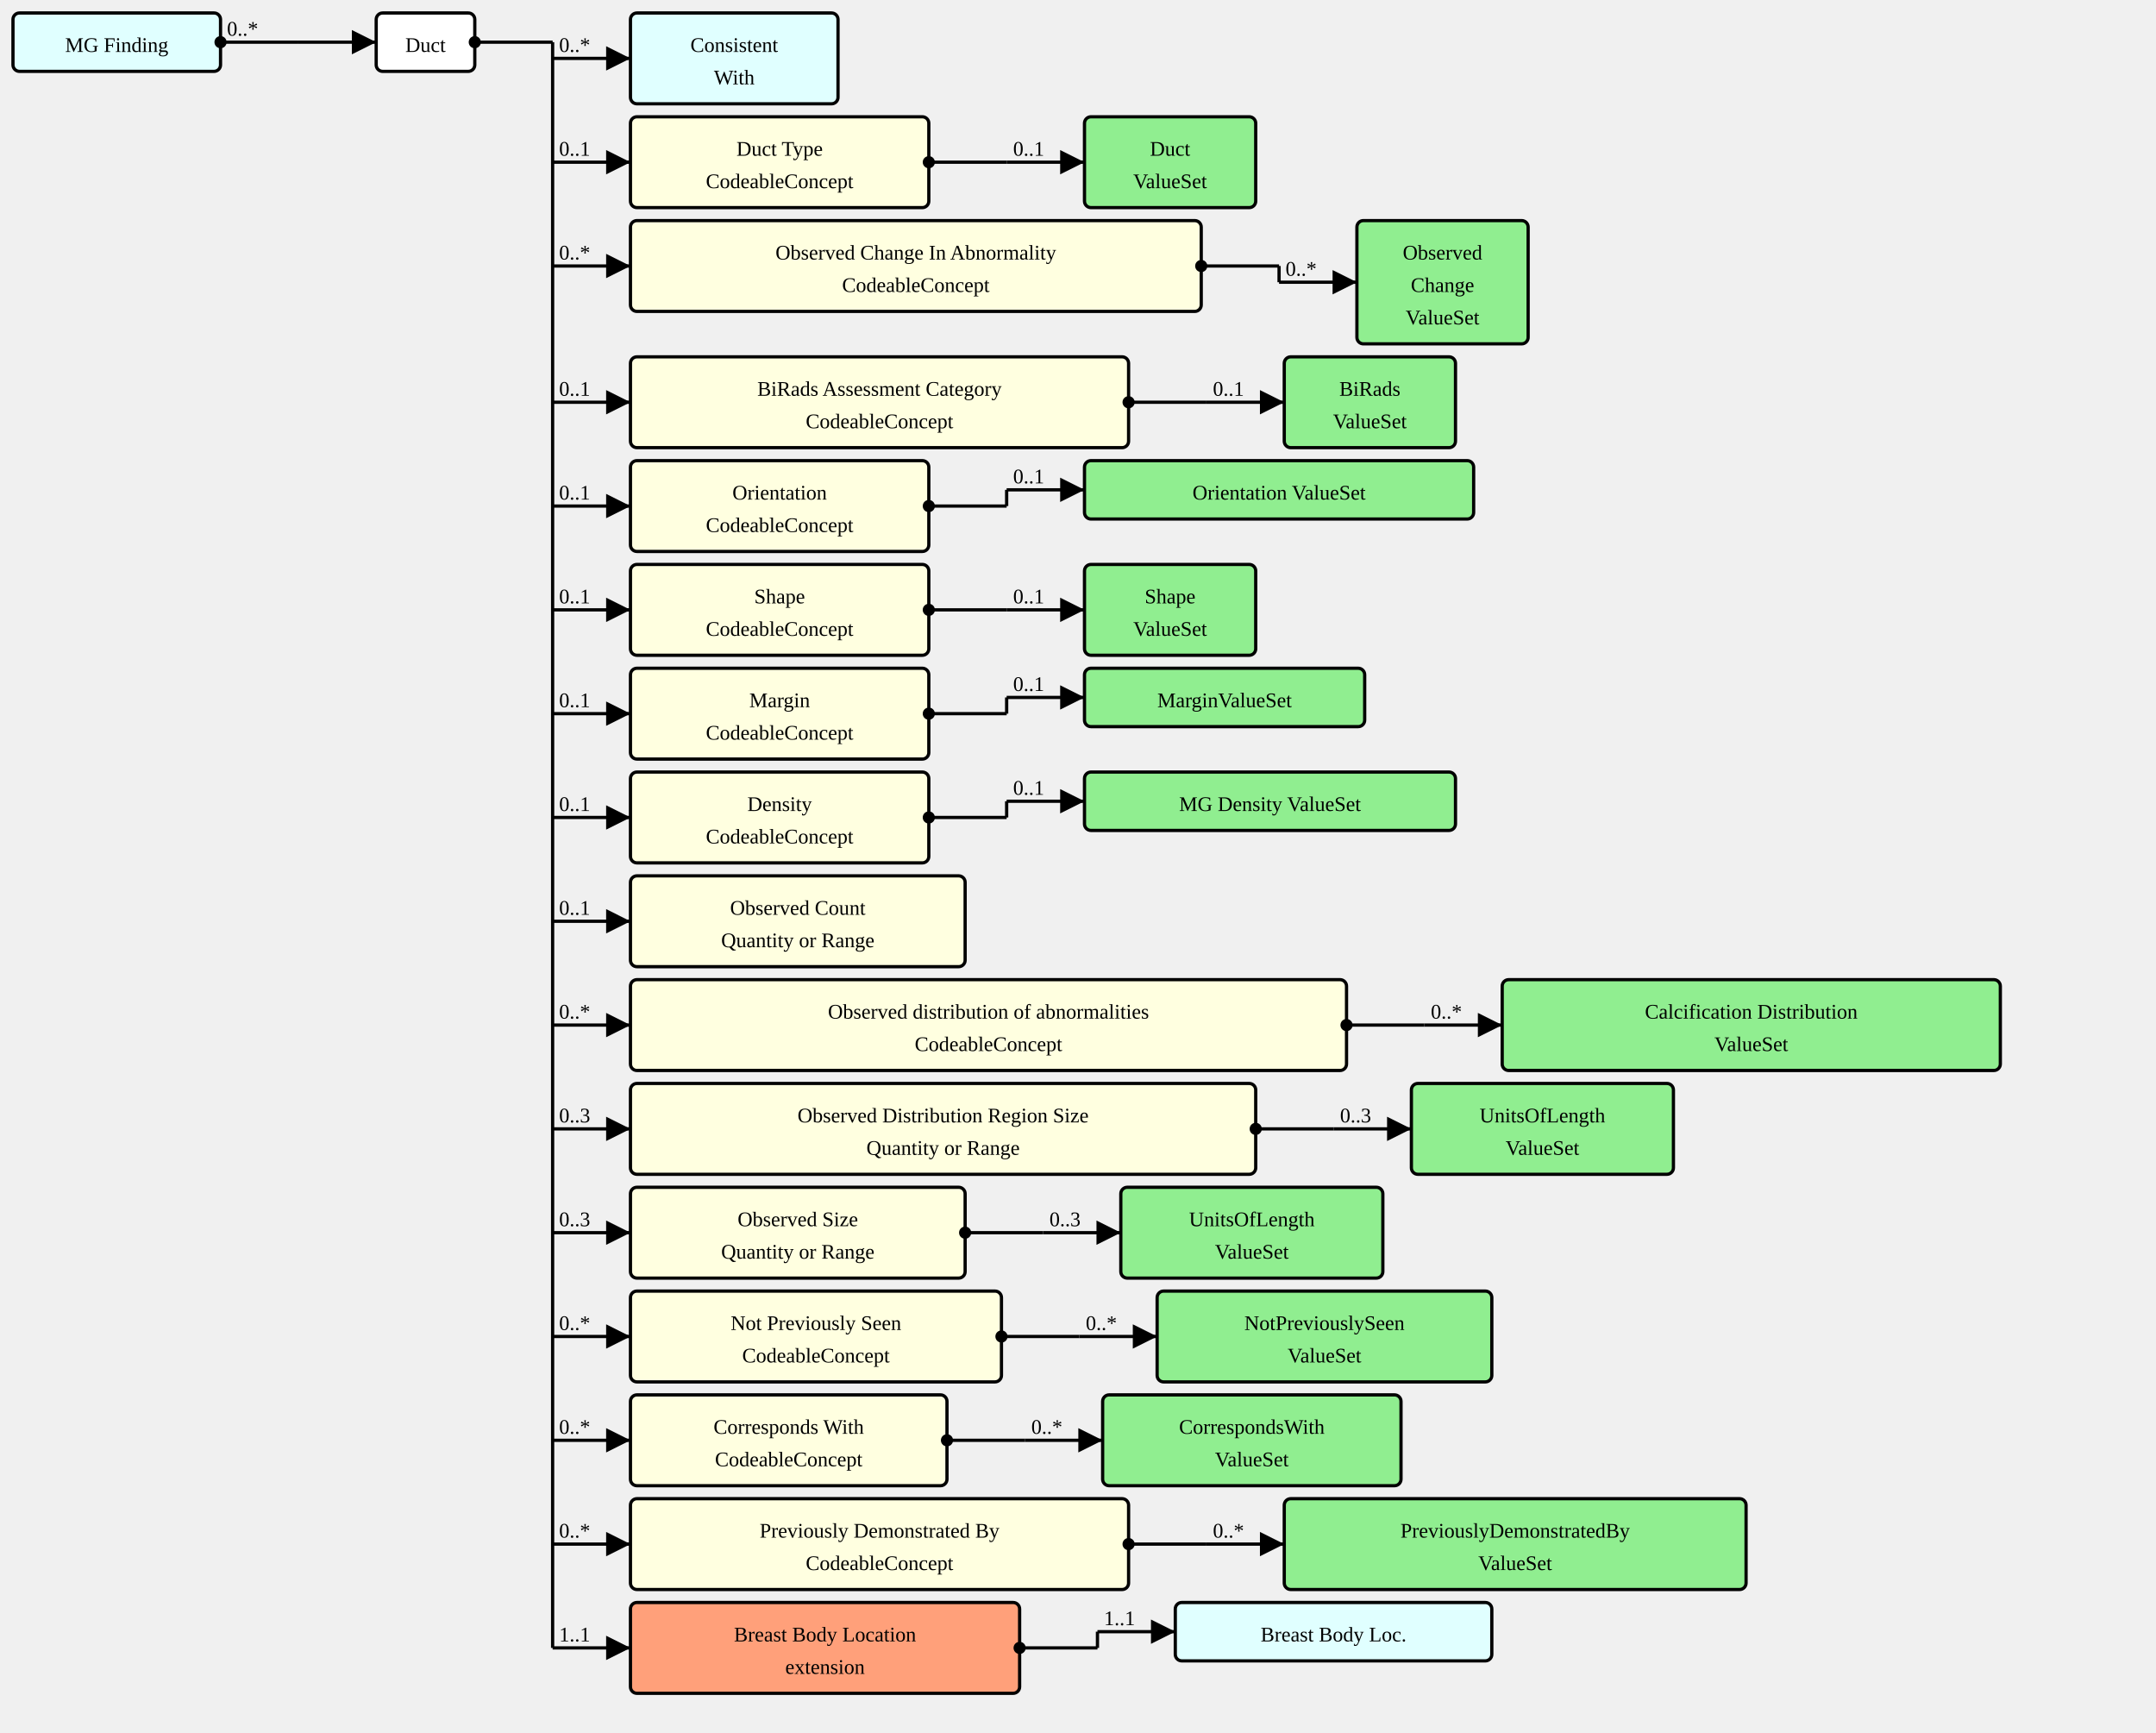
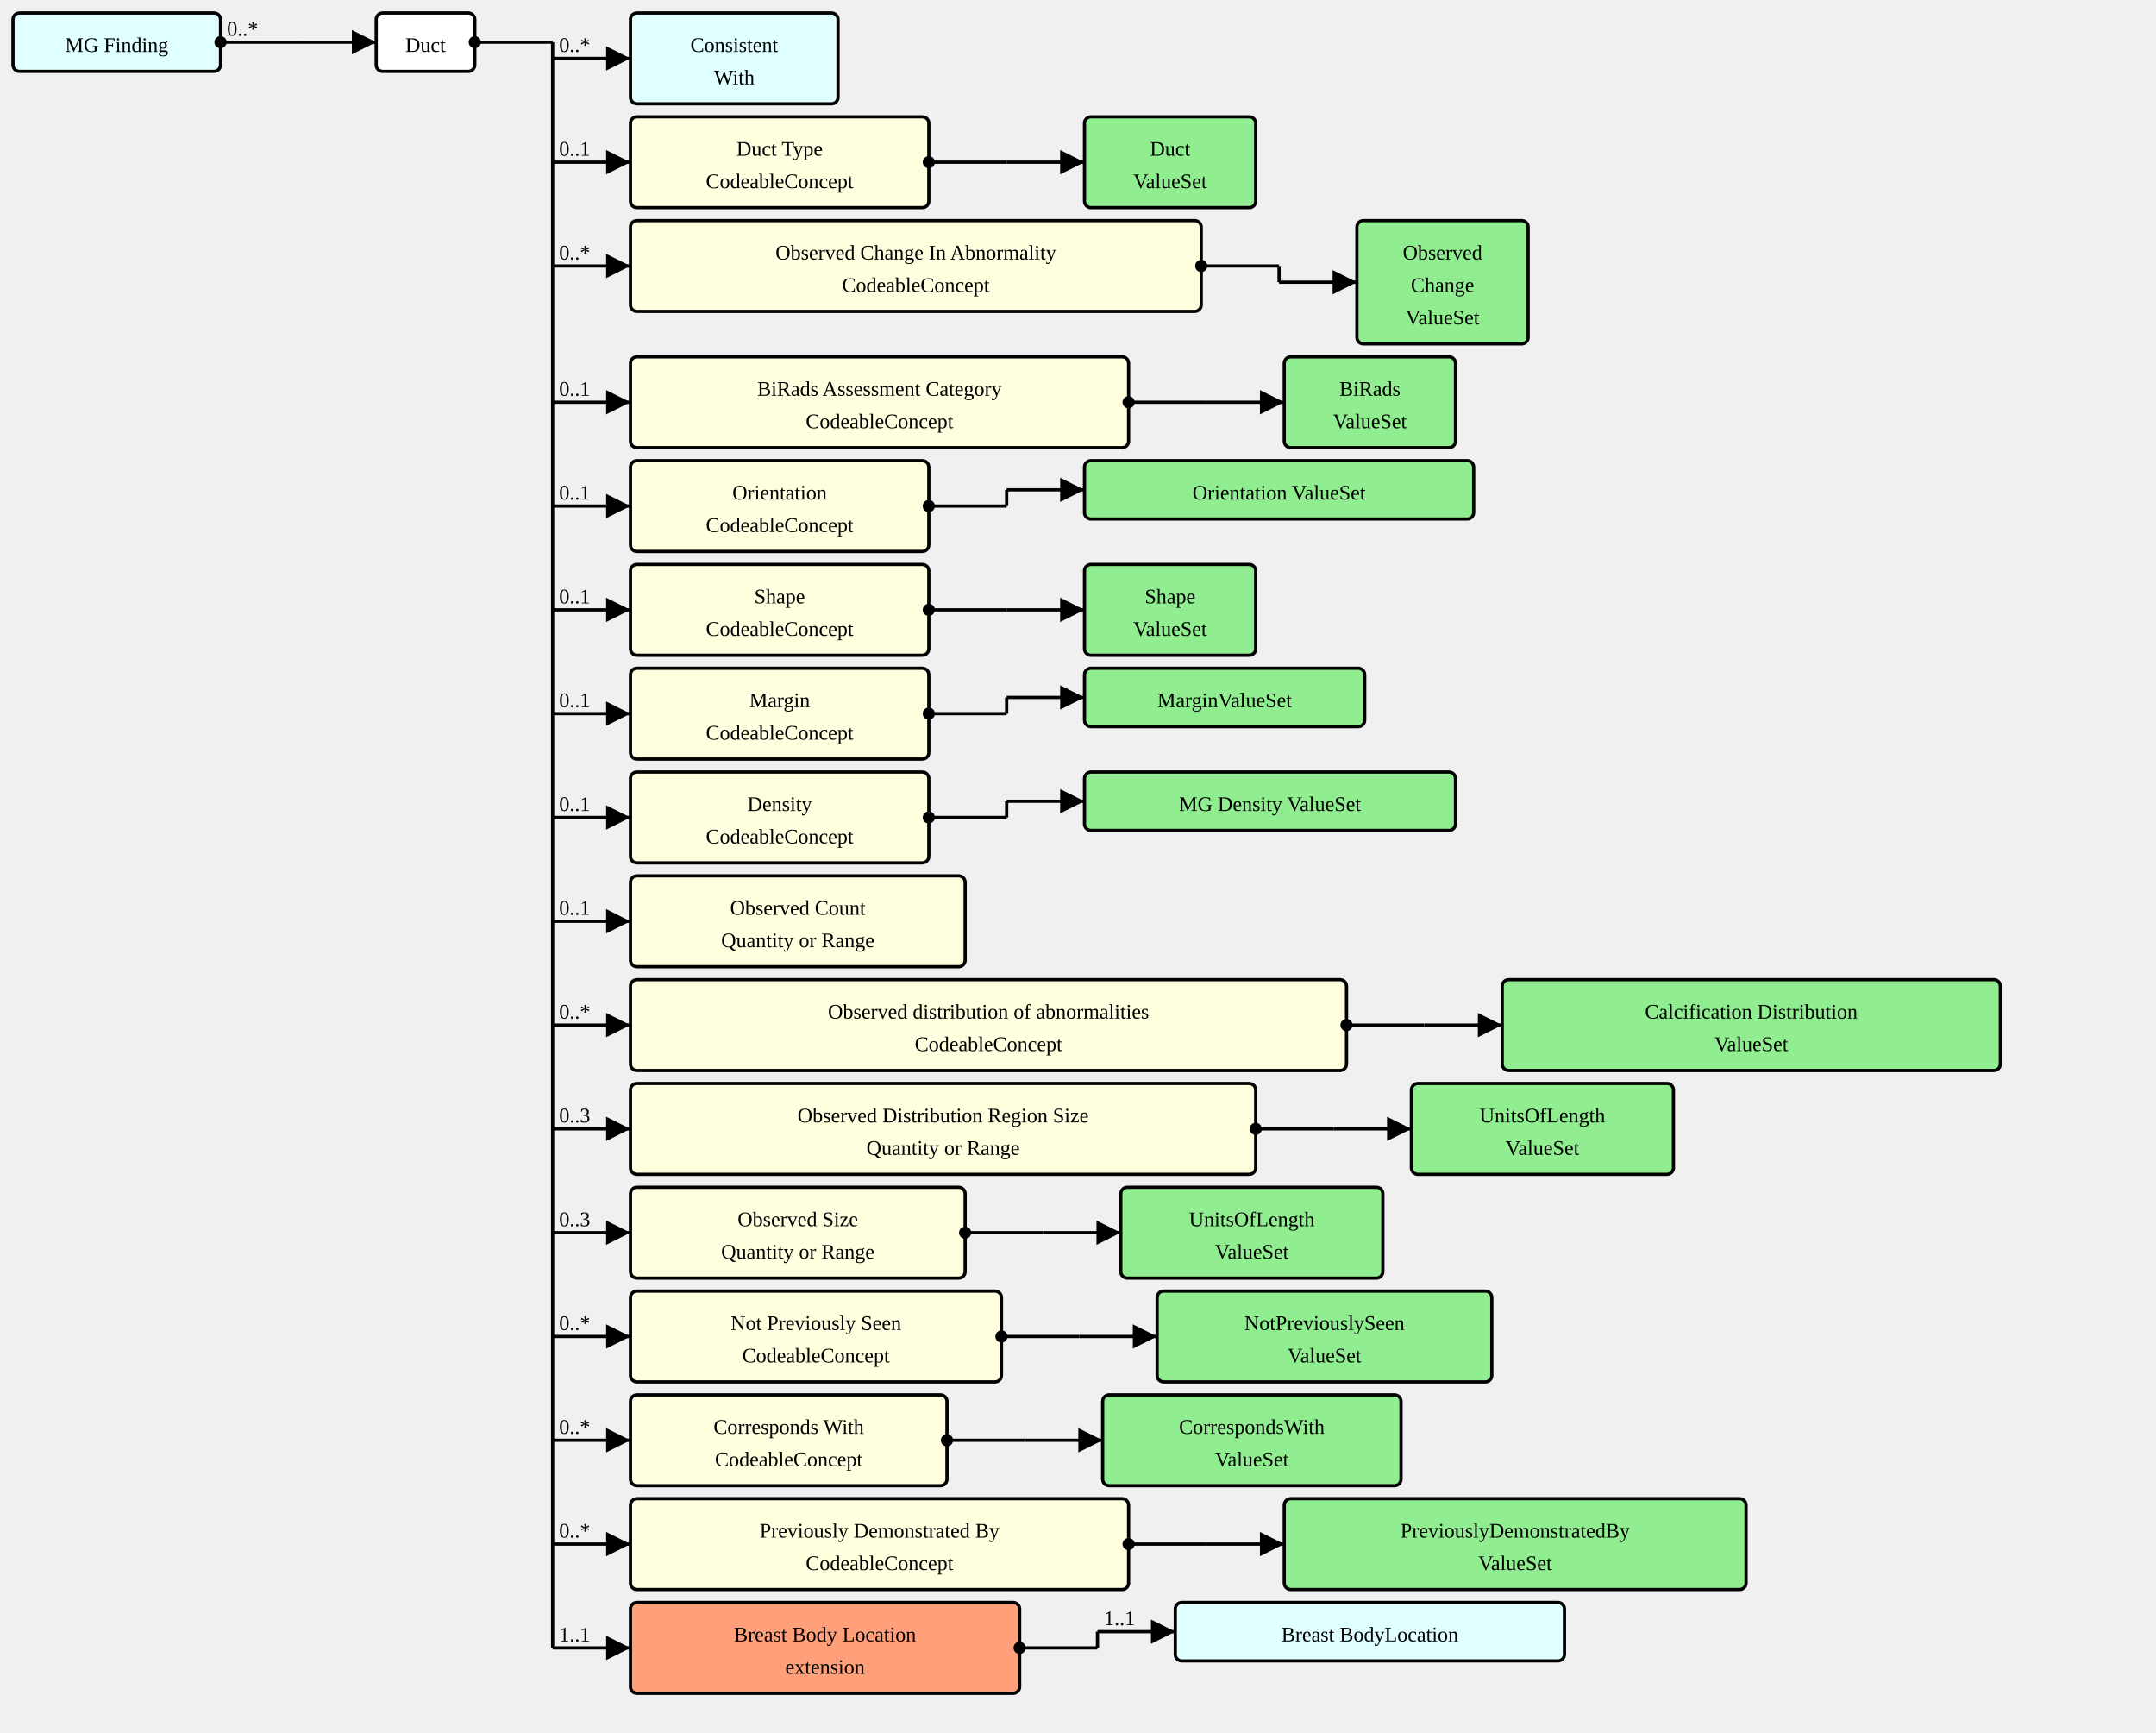
<svg xmlns="http://www.w3.org/2000/svg" version="1.1" width="1246.5" height="1001.25">
  <defs>
    <marker id="arrowStart" markerWidth="3.75" markerHeight="3.75" markerUnits="px" refX="1.875" refY="1.875">
      <circle fill="Black" stroke-width="0" cx="1.875" cy="1.875" r="1.875" />
    </marker>
    <marker id="arrowEnd" markerWidth="7.5" markerHeight="7.5" markerUnits="px" refX="7.5" refY="3.75">
      <polygon fill="Black" stroke-width="0" points="0 0 7.5 3.75 0 7.5" />
    </marker>
  </defs>
  <g>
    <g transform="translate(7.5 7.5)">
      <a href="./StructureDefinition-MGFinding.html" target="_top">
        <rect fill="LightCyan" stroke="Black" stroke-width="1.875" x="0" y="0" width="120" height="33.75" rx="3.75" ry="3.75" />
      </a>
      <a href="./StructureDefinition-MGFinding.html" target="_top">
        <text x="60" y="22.5" text-anchor="middle">MG Finding</text>
      </a>
    </g>
    <line stroke="Black" stroke-width="1.875" marker-end="url(#arrowEnd)" x1="172.5" y1="24.375" x2="217.5" y2="24.375" />
    <text x="176.25" y="20.625" text-anchor="left" />
    <line stroke="Black" stroke-width="1.875" marker-start="url(#arrowStart)" x1="127.5" y1="24.375" x2="172.5" y2="24.375" />
    <text x="131.25" y="20.625" text-anchor="left">0..*</text>
    <line stroke="Black" stroke-width="1.875" x1="172.5" y1="24.375" x2="172.5" y2="24.375" />
  </g>
  <g>
    <g transform="translate(217.5 7.5)">
      <rect fill="White" stroke="Black" stroke-width="1.875" x="0" y="0" width="57" height="33.75" rx="3.75" ry="3.75" />
      <text x="28.5" y="22.5" text-anchor="middle">Duct</text>
    </g>
    <line stroke="Black" stroke-width="1.875" marker-end="url(#arrowEnd)" x1="319.5" y1="33.75" x2="364.5" y2="33.75" />
    <text x="323.25" y="30" text-anchor="left">0..*</text>
    <line stroke="Black" stroke-width="1.875" marker-end="url(#arrowEnd)" x1="319.5" y1="93.75" x2="364.5" y2="93.75" />
    <text x="323.25" y="90" text-anchor="left">0..1</text>
    <line stroke="Black" stroke-width="1.875" marker-end="url(#arrowEnd)" x1="319.5" y1="153.75" x2="364.5" y2="153.75" />
    <text x="323.25" y="150" text-anchor="left">0..*</text>
    <line stroke="Black" stroke-width="1.875" marker-end="url(#arrowEnd)" x1="319.5" y1="232.5" x2="364.5" y2="232.5" />
    <text x="323.25" y="228.75" text-anchor="left">0..1</text>
    <line stroke="Black" stroke-width="1.875" marker-end="url(#arrowEnd)" x1="319.5" y1="292.5" x2="364.5" y2="292.5" />
    <text x="323.25" y="288.75" text-anchor="left">0..1</text>
    <line stroke="Black" stroke-width="1.875" marker-end="url(#arrowEnd)" x1="319.5" y1="352.5" x2="364.5" y2="352.5" />
    <text x="323.25" y="348.75" text-anchor="left">0..1</text>
    <line stroke="Black" stroke-width="1.875" marker-end="url(#arrowEnd)" x1="319.5" y1="412.5" x2="364.5" y2="412.5" />
    <text x="323.25" y="408.75" text-anchor="left">0..1</text>
    <line stroke="Black" stroke-width="1.875" marker-end="url(#arrowEnd)" x1="319.5" y1="472.5" x2="364.5" y2="472.5" />
    <text x="323.25" y="468.75" text-anchor="left">0..1</text>
    <line stroke="Black" stroke-width="1.875" marker-end="url(#arrowEnd)" x1="319.5" y1="532.5" x2="364.5" y2="532.5" />
    <text x="323.25" y="528.75" text-anchor="left">0..1</text>
    <line stroke="Black" stroke-width="1.875" marker-end="url(#arrowEnd)" x1="319.5" y1="592.5" x2="364.5" y2="592.5" />
    <text x="323.25" y="588.75" text-anchor="left">0..*</text>
    <line stroke="Black" stroke-width="1.875" marker-end="url(#arrowEnd)" x1="319.5" y1="652.5" x2="364.5" y2="652.5" />
    <text x="323.25" y="648.75" text-anchor="left">0..3</text>
    <line stroke="Black" stroke-width="1.875" marker-end="url(#arrowEnd)" x1="319.5" y1="712.5" x2="364.5" y2="712.5" />
    <text x="323.25" y="708.75" text-anchor="left">0..3</text>
    <line stroke="Black" stroke-width="1.875" marker-end="url(#arrowEnd)" x1="319.5" y1="772.5" x2="364.5" y2="772.5" />
    <text x="323.25" y="768.75" text-anchor="left">0..*</text>
    <line stroke="Black" stroke-width="1.875" marker-end="url(#arrowEnd)" x1="319.5" y1="832.5" x2="364.5" y2="832.5" />
    <text x="323.25" y="828.75" text-anchor="left">0..*</text>
    <line stroke="Black" stroke-width="1.875" marker-end="url(#arrowEnd)" x1="319.5" y1="892.5" x2="364.5" y2="892.5" />
    <text x="323.25" y="888.75" text-anchor="left">0..*</text>
    <line stroke="Black" stroke-width="1.875" marker-end="url(#arrowEnd)" x1="319.5" y1="952.5" x2="364.5" y2="952.5" />
    <text x="323.25" y="948.75" text-anchor="left">1..1</text>
    <line stroke="Black" stroke-width="1.875" marker-start="url(#arrowStart)" x1="274.5" y1="24.375" x2="319.5" y2="24.375" />
    <text x="278.25" y="20.625" text-anchor="left" />
    <line stroke="Black" stroke-width="1.875" x1="319.5" y1="24.375" x2="319.5" y2="952.5" />
  </g>
  <g>
    <g transform="translate(364.5 7.5)">
      <a href="./StructureDefinition-ConsistentWith.html" target="_top">
        <rect fill="LightCyan" stroke="Black" stroke-width="1.875" x="0" y="0" width="120" height="52.5" rx="3.75" ry="3.75" />
      </a>
      <a href="./StructureDefinition-ConsistentWith.html" target="_top">
        <text x="60" y="22.5" text-anchor="middle">Consistent</text>
      </a>
      <a href="./StructureDefinition-ConsistentWith.html" target="_top">
        <text x="60" y="41.25" text-anchor="middle">With</text>
      </a>
    </g>
  </g>
  <g>
    <g transform="translate(364.5 67.5)">
      <a href="StructureDefinition-AbnormalityDuct-definitions.html#Observation.component:ductType" target="_top">
        <rect fill="LightYellow" stroke="Black" stroke-width="1.875" x="0" y="0" width="172.5" height="52.5" rx="3.75" ry="3.75" />
      </a>
      <a href="StructureDefinition-AbnormalityDuct-definitions.html#Observation.component:ductType" target="_top">
        <text x="86.25" y="22.5" text-anchor="middle">Duct Type</text>
      </a>
      <a href="StructureDefinition-AbnormalityDuct-definitions.html#Observation.component:ductType" target="_top">
        <text x="86.25" y="41.25" text-anchor="middle">CodeableConcept</text>
      </a>
    </g>
    <line stroke="Black" stroke-width="1.875" marker-end="url(#arrowEnd)" x1="582" y1="93.75" x2="627" y2="93.75" />
-     <text x="585.75" y="90" text-anchor="left">0..1</text>
+     <text x="585.75" y="90" text-anchor="left" />
    <line stroke="Black" stroke-width="1.875" marker-start="url(#arrowStart)" x1="537" y1="93.75" x2="582" y2="93.75" />
    <text x="540.75" y="90" text-anchor="left" />
    <line stroke="Black" stroke-width="1.875" x1="582" y1="93.75" x2="582" y2="93.75" />
  </g>
  <g>
    <g transform="translate(627 67.5)">
      <a href="./ValueSet-AbnormalityDuctTypeVS.html" target="_top">
        <rect fill="LightGreen" stroke="Black" stroke-width="1.875" x="0" y="0" width="99" height="52.5" rx="3.75" ry="3.75" />
      </a>
      <a href="./ValueSet-AbnormalityDuctTypeVS.html" target="_top">
        <text x="49.5" y="22.5" text-anchor="middle">Duct</text>
      </a>
      <a href="./ValueSet-AbnormalityDuctTypeVS.html" target="_top">
        <text x="49.5" y="41.25" text-anchor="middle">ValueSet</text>
      </a>
    </g>
  </g>
  <g>
    <g transform="translate(364.5 127.5)">
      <a href="StructureDefinition-AbnormalityDuct-definitions.html#Observation.component:obsChanges" target="_top">
        <rect fill="LightYellow" stroke="Black" stroke-width="1.875" x="0" y="0" width="330" height="52.5" rx="3.75" ry="3.75" />
      </a>
      <a href="StructureDefinition-AbnormalityDuct-definitions.html#Observation.component:obsChanges" target="_top">
        <text x="165" y="22.5" text-anchor="middle">Observed Change In Abnormality</text>
      </a>
      <a href="StructureDefinition-AbnormalityDuct-definitions.html#Observation.component:obsChanges" target="_top">
        <text x="165" y="41.25" text-anchor="middle">CodeableConcept</text>
      </a>
    </g>
    <line stroke="Black" stroke-width="1.875" marker-end="url(#arrowEnd)" x1="739.5" y1="163.125" x2="784.5" y2="163.125" />
-     <text x="743.25" y="159.375" text-anchor="left">0..*</text>
+     <text x="743.25" y="159.375" text-anchor="left" />
    <line stroke="Black" stroke-width="1.875" marker-start="url(#arrowStart)" x1="694.5" y1="153.75" x2="739.5" y2="153.75" />
    <text x="698.25" y="150" text-anchor="left" />
    <line stroke="Black" stroke-width="1.875" x1="739.5" y1="153.75" x2="739.5" y2="163.125" />
  </g>
  <g>
    <g transform="translate(784.5 127.5)">
      <a href="./ValueSet-ObservedChangesVS.html" target="_top">
        <rect fill="LightGreen" stroke="Black" stroke-width="1.875" x="0" y="0" width="99" height="71.25" rx="3.75" ry="3.75" />
      </a>
      <a href="./ValueSet-ObservedChangesVS.html" target="_top">
        <text x="49.5" y="22.5" text-anchor="middle">Observed</text>
      </a>
      <a href="./ValueSet-ObservedChangesVS.html" target="_top">
        <text x="49.5" y="41.25" text-anchor="middle">Change</text>
      </a>
      <a href="./ValueSet-ObservedChangesVS.html" target="_top">
        <text x="49.5" y="60" text-anchor="middle">ValueSet</text>
      </a>
    </g>
  </g>
  <g>
    <g transform="translate(364.5 206.25)">
      <a href="StructureDefinition-AbnormalityDuct-definitions.html#Observation.component:biRadsAssessmentCategory" target="_top">
        <rect fill="LightYellow" stroke="Black" stroke-width="1.875" x="0" y="0" width="288" height="52.5" rx="3.75" ry="3.75" />
      </a>
      <a href="StructureDefinition-AbnormalityDuct-definitions.html#Observation.component:biRadsAssessmentCategory" target="_top">
        <text x="144" y="22.5" text-anchor="middle">BiRads Assessment Category</text>
      </a>
      <a href="StructureDefinition-AbnormalityDuct-definitions.html#Observation.component:biRadsAssessmentCategory" target="_top">
        <text x="144" y="41.25" text-anchor="middle">CodeableConcept</text>
      </a>
    </g>
    <line stroke="Black" stroke-width="1.875" marker-end="url(#arrowEnd)" x1="697.5" y1="232.5" x2="742.5" y2="232.5" />
-     <text x="701.25" y="228.75" text-anchor="left">0..1</text>
+     <text x="701.25" y="228.75" text-anchor="left" />
    <line stroke="Black" stroke-width="1.875" marker-start="url(#arrowStart)" x1="652.5" y1="232.5" x2="697.5" y2="232.5" />
    <text x="656.25" y="228.75" text-anchor="left" />
    <line stroke="Black" stroke-width="1.875" x1="697.5" y1="232.5" x2="697.5" y2="232.5" />
  </g>
  <g>
    <g transform="translate(742.5 206.25)">
      <a href="./ValueSet-BiRadsAssessmentCategoriesVS.html" target="_top">
        <rect fill="LightGreen" stroke="Black" stroke-width="1.875" x="0" y="0" width="99" height="52.5" rx="3.75" ry="3.75" />
      </a>
      <a href="./ValueSet-BiRadsAssessmentCategoriesVS.html" target="_top">
        <text x="49.5" y="22.5" text-anchor="middle">BiRads</text>
      </a>
      <a href="./ValueSet-BiRadsAssessmentCategoriesVS.html" target="_top">
        <text x="49.5" y="41.25" text-anchor="middle">ValueSet</text>
      </a>
    </g>
  </g>
  <g>
    <g transform="translate(364.5 266.25)">
      <a href="StructureDefinition-AbnormalityDuct-definitions.html#Observation.component:orientation" target="_top">
        <rect fill="LightYellow" stroke="Black" stroke-width="1.875" x="0" y="0" width="172.5" height="52.5" rx="3.75" ry="3.75" />
      </a>
      <a href="StructureDefinition-AbnormalityDuct-definitions.html#Observation.component:orientation" target="_top">
        <text x="86.25" y="22.5" text-anchor="middle">Orientation</text>
      </a>
      <a href="StructureDefinition-AbnormalityDuct-definitions.html#Observation.component:orientation" target="_top">
        <text x="86.25" y="41.25" text-anchor="middle">CodeableConcept</text>
      </a>
    </g>
    <line stroke="Black" stroke-width="1.875" marker-end="url(#arrowEnd)" x1="582" y1="283.125" x2="627" y2="283.125" />
-     <text x="585.75" y="279.375" text-anchor="left">0..1</text>
+     <text x="585.75" y="279.375" text-anchor="left" />
    <line stroke="Black" stroke-width="1.875" marker-start="url(#arrowStart)" x1="537" y1="292.5" x2="582" y2="292.5" />
    <text x="540.75" y="288.75" text-anchor="left" />
    <line stroke="Black" stroke-width="1.875" x1="582" y1="283.125" x2="582" y2="292.5" />
  </g>
  <g>
    <g transform="translate(627 266.25)">
      <a href="./ValueSet-OrientationVS.html" target="_top">
        <rect fill="LightGreen" stroke="Black" stroke-width="1.875" x="0" y="0" width="225" height="33.75" rx="3.75" ry="3.75" />
      </a>
      <a href="./ValueSet-OrientationVS.html" target="_top">
        <text x="112.5" y="22.5" text-anchor="middle">Orientation ValueSet</text>
      </a>
    </g>
  </g>
  <g>
    <g transform="translate(364.5 326.25)">
      <a href="StructureDefinition-AbnormalityDuct-definitions.html#Observation.component:shape" target="_top">
        <rect fill="LightYellow" stroke="Black" stroke-width="1.875" x="0" y="0" width="172.5" height="52.5" rx="3.75" ry="3.75" />
      </a>
      <a href="StructureDefinition-AbnormalityDuct-definitions.html#Observation.component:shape" target="_top">
        <text x="86.25" y="22.5" text-anchor="middle">Shape</text>
      </a>
      <a href="StructureDefinition-AbnormalityDuct-definitions.html#Observation.component:shape" target="_top">
        <text x="86.25" y="41.25" text-anchor="middle">CodeableConcept</text>
      </a>
    </g>
    <line stroke="Black" stroke-width="1.875" marker-end="url(#arrowEnd)" x1="582" y1="352.5" x2="627" y2="352.5" />
-     <text x="585.75" y="348.75" text-anchor="left">0..1</text>
+     <text x="585.75" y="348.75" text-anchor="left" />
    <line stroke="Black" stroke-width="1.875" marker-start="url(#arrowStart)" x1="537" y1="352.5" x2="582" y2="352.5" />
    <text x="540.75" y="348.75" text-anchor="left" />
    <line stroke="Black" stroke-width="1.875" x1="582" y1="352.5" x2="582" y2="352.5" />
  </g>
  <g>
    <g transform="translate(627 326.25)">
      <a href="./ValueSet-ShapeVS.html" target="_top">
        <rect fill="LightGreen" stroke="Black" stroke-width="1.875" x="0" y="0" width="99" height="52.5" rx="3.75" ry="3.75" />
      </a>
      <a href="./ValueSet-ShapeVS.html" target="_top">
        <text x="49.5" y="22.5" text-anchor="middle">Shape</text>
      </a>
      <a href="./ValueSet-ShapeVS.html" target="_top">
        <text x="49.5" y="41.25" text-anchor="middle">ValueSet</text>
      </a>
    </g>
  </g>
  <g>
    <g transform="translate(364.5 386.25)">
      <a href="StructureDefinition-AbnormalityDuct-definitions.html#Observation.component:margin" target="_top">
        <rect fill="LightYellow" stroke="Black" stroke-width="1.875" x="0" y="0" width="172.5" height="52.5" rx="3.75" ry="3.75" />
      </a>
      <a href="StructureDefinition-AbnormalityDuct-definitions.html#Observation.component:margin" target="_top">
        <text x="86.25" y="22.5" text-anchor="middle">Margin</text>
      </a>
      <a href="StructureDefinition-AbnormalityDuct-definitions.html#Observation.component:margin" target="_top">
        <text x="86.25" y="41.25" text-anchor="middle">CodeableConcept</text>
      </a>
    </g>
    <line stroke="Black" stroke-width="1.875" marker-end="url(#arrowEnd)" x1="582" y1="403.125" x2="627" y2="403.125" />
-     <text x="585.75" y="399.375" text-anchor="left">0..1</text>
+     <text x="585.75" y="399.375" text-anchor="left" />
    <line stroke="Black" stroke-width="1.875" marker-start="url(#arrowStart)" x1="537" y1="412.5" x2="582" y2="412.5" />
    <text x="540.75" y="408.75" text-anchor="left" />
    <line stroke="Black" stroke-width="1.875" x1="582" y1="403.125" x2="582" y2="412.5" />
  </g>
  <g>
    <g transform="translate(627 386.25)">
      <a href="./ValueSet-MarginVS.html" target="_top">
        <rect fill="LightGreen" stroke="Black" stroke-width="1.875" x="0" y="0" width="162" height="33.75" rx="3.75" ry="3.75" />
      </a>
      <a href="./ValueSet-MarginVS.html" target="_top">
        <text x="81" y="22.5" text-anchor="middle">MarginValueSet</text>
      </a>
    </g>
  </g>
  <g>
    <g transform="translate(364.5 446.25)">
      <a href="StructureDefinition-AbnormalityDuct-definitions.html#Observation.component:mgDensity" target="_top">
        <rect fill="LightYellow" stroke="Black" stroke-width="1.875" x="0" y="0" width="172.5" height="52.5" rx="3.75" ry="3.75" />
      </a>
      <a href="StructureDefinition-AbnormalityDuct-definitions.html#Observation.component:mgDensity" target="_top">
        <text x="86.25" y="22.5" text-anchor="middle">Density</text>
      </a>
      <a href="StructureDefinition-AbnormalityDuct-definitions.html#Observation.component:mgDensity" target="_top">
        <text x="86.25" y="41.25" text-anchor="middle">CodeableConcept</text>
      </a>
    </g>
    <line stroke="Black" stroke-width="1.875" marker-end="url(#arrowEnd)" x1="582" y1="463.125" x2="627" y2="463.125" />
-     <text x="585.75" y="459.375" text-anchor="left">0..1</text>
+     <text x="585.75" y="459.375" text-anchor="left" />
    <line stroke="Black" stroke-width="1.875" marker-start="url(#arrowStart)" x1="537" y1="472.5" x2="582" y2="472.5" />
    <text x="540.75" y="468.75" text-anchor="left" />
    <line stroke="Black" stroke-width="1.875" x1="582" y1="463.125" x2="582" y2="472.5" />
  </g>
  <g>
    <g transform="translate(627 446.25)">
      <a href="./ValueSet-MGDensityVS.html" target="_top">
        <rect fill="LightGreen" stroke="Black" stroke-width="1.875" x="0" y="0" width="214.5" height="33.75" rx="3.75" ry="3.75" />
      </a>
      <a href="./ValueSet-MGDensityVS.html" target="_top">
        <text x="107.25" y="22.5" text-anchor="middle">MG Density ValueSet</text>
      </a>
    </g>
  </g>
  <g>
    <g transform="translate(364.5 506.25)">
      <a href="StructureDefinition-AbnormalityDuct-definitions.html#Observation.component:obsCount" target="_top">
        <rect fill="LightYellow" stroke="Black" stroke-width="1.875" x="0" y="0" width="193.5" height="52.5" rx="3.75" ry="3.75" />
      </a>
      <a href="StructureDefinition-AbnormalityDuct-definitions.html#Observation.component:obsCount" target="_top">
        <text x="96.75" y="22.5" text-anchor="middle">Observed Count</text>
      </a>
      <a href="StructureDefinition-AbnormalityDuct-definitions.html#Observation.component:obsCount" target="_top">
        <text x="96.75" y="41.25" text-anchor="middle">Quantity or Range</text>
      </a>
    </g>
  </g>
  <g>
    <g transform="translate(364.5 566.25)">
      <a href="StructureDefinition-AbnormalityDuct-definitions.html#Observation.component:obsDistribution" target="_top">
        <rect fill="LightYellow" stroke="Black" stroke-width="1.875" x="0" y="0" width="414" height="52.5" rx="3.75" ry="3.75" />
      </a>
      <a href="StructureDefinition-AbnormalityDuct-definitions.html#Observation.component:obsDistribution" target="_top">
        <text x="207" y="22.5" text-anchor="middle">Observed distribution of abnormalities</text>
      </a>
      <a href="StructureDefinition-AbnormalityDuct-definitions.html#Observation.component:obsDistribution" target="_top">
        <text x="207" y="41.25" text-anchor="middle">CodeableConcept</text>
      </a>
    </g>
    <line stroke="Black" stroke-width="1.875" marker-end="url(#arrowEnd)" x1="823.5" y1="592.5" x2="868.5" y2="592.5" />
-     <text x="827.25" y="588.75" text-anchor="left">0..*</text>
+     <text x="827.25" y="588.75" text-anchor="left" />
    <line stroke="Black" stroke-width="1.875" marker-start="url(#arrowStart)" x1="778.5" y1="592.5" x2="823.5" y2="592.5" />
    <text x="782.25" y="588.75" text-anchor="left" />
    <line stroke="Black" stroke-width="1.875" x1="823.5" y1="592.5" x2="823.5" y2="592.5" />
  </g>
  <g>
    <g transform="translate(868.5 566.25)">
      <a href="./ValueSet-CalcificationDistributionVS.html" target="_top">
        <rect fill="LightGreen" stroke="Black" stroke-width="1.875" x="0" y="0" width="288" height="52.5" rx="3.75" ry="3.75" />
      </a>
      <a href="./ValueSet-CalcificationDistributionVS.html" target="_top">
        <text x="144" y="22.5" text-anchor="middle">Calcification Distribution</text>
      </a>
      <a href="./ValueSet-CalcificationDistributionVS.html" target="_top">
        <text x="144" y="41.25" text-anchor="middle">ValueSet</text>
      </a>
    </g>
  </g>
  <g>
    <g transform="translate(364.5 626.25)">
      <a href="StructureDefinition-AbnormalityDuct-definitions.html#Observation.component:obsDistRegionSize" target="_top">
        <rect fill="LightYellow" stroke="Black" stroke-width="1.875" x="0" y="0" width="361.5" height="52.5" rx="3.75" ry="3.75" />
      </a>
      <a href="StructureDefinition-AbnormalityDuct-definitions.html#Observation.component:obsDistRegionSize" target="_top">
        <text x="180.75" y="22.5" text-anchor="middle">Observed Distribution Region Size</text>
      </a>
      <a href="StructureDefinition-AbnormalityDuct-definitions.html#Observation.component:obsDistRegionSize" target="_top">
        <text x="180.75" y="41.25" text-anchor="middle">Quantity or Range</text>
      </a>
    </g>
    <line stroke="Black" stroke-width="1.875" marker-end="url(#arrowEnd)" x1="771" y1="652.5" x2="816" y2="652.5" />
-     <text x="774.75" y="648.75" text-anchor="left">0..3</text>
+     <text x="774.75" y="648.75" text-anchor="left" />
    <line stroke="Black" stroke-width="1.875" marker-start="url(#arrowStart)" x1="726" y1="652.5" x2="771" y2="652.5" />
    <text x="729.75" y="648.75" text-anchor="left" />
    <line stroke="Black" stroke-width="1.875" x1="771" y1="652.5" x2="771" y2="652.5" />
  </g>
  <g>
    <g transform="translate(816 626.25)">
      <a href="./ValueSet-UnitsOfLengthVS.html" target="_top">
        <rect fill="LightGreen" stroke="Black" stroke-width="1.875" x="0" y="0" width="151.5" height="52.5" rx="3.75" ry="3.75" />
      </a>
      <a href="./ValueSet-UnitsOfLengthVS.html" target="_top">
        <text x="75.75" y="22.5" text-anchor="middle">UnitsOfLength</text>
      </a>
      <a href="./ValueSet-UnitsOfLengthVS.html" target="_top">
        <text x="75.75" y="41.25" text-anchor="middle">ValueSet</text>
      </a>
    </g>
  </g>
  <g>
    <g transform="translate(364.5 686.25)">
      <a href="StructureDefinition-AbnormalityDuct-definitions.html#Observation.component:obsSize" target="_top">
        <rect fill="LightYellow" stroke="Black" stroke-width="1.875" x="0" y="0" width="193.5" height="52.5" rx="3.75" ry="3.75" />
      </a>
      <a href="StructureDefinition-AbnormalityDuct-definitions.html#Observation.component:obsSize" target="_top">
        <text x="96.75" y="22.5" text-anchor="middle">Observed Size</text>
      </a>
      <a href="StructureDefinition-AbnormalityDuct-definitions.html#Observation.component:obsSize" target="_top">
        <text x="96.75" y="41.25" text-anchor="middle">Quantity or Range</text>
      </a>
    </g>
    <line stroke="Black" stroke-width="1.875" marker-end="url(#arrowEnd)" x1="603" y1="712.5" x2="648" y2="712.5" />
-     <text x="606.75" y="708.75" text-anchor="left">0..3</text>
+     <text x="606.75" y="708.75" text-anchor="left" />
    <line stroke="Black" stroke-width="1.875" marker-start="url(#arrowStart)" x1="558" y1="712.5" x2="603" y2="712.5" />
    <text x="561.75" y="708.75" text-anchor="left" />
    <line stroke="Black" stroke-width="1.875" x1="603" y1="712.5" x2="603" y2="712.5" />
  </g>
  <g>
    <g transform="translate(647.9999 686.25)">
      <a href="./ValueSet-UnitsOfLengthVS.html" target="_top">
        <rect fill="LightGreen" stroke="Black" stroke-width="1.875" x="0" y="0" width="151.5" height="52.5" rx="3.75" ry="3.75" />
      </a>
      <a href="./ValueSet-UnitsOfLengthVS.html" target="_top">
        <text x="75.75" y="22.5" text-anchor="middle">UnitsOfLength</text>
      </a>
      <a href="./ValueSet-UnitsOfLengthVS.html" target="_top">
        <text x="75.75" y="41.25" text-anchor="middle">ValueSet</text>
      </a>
    </g>
  </g>
  <g>
    <g transform="translate(364.5 746.25)">
      <a href="StructureDefinition-AbnormalityDuct-definitions.html#Observation.component:notPreviouslySeen" target="_top">
        <rect fill="LightYellow" stroke="Black" stroke-width="1.875" x="0" y="0" width="214.5" height="52.5" rx="3.75" ry="3.75" />
      </a>
      <a href="StructureDefinition-AbnormalityDuct-definitions.html#Observation.component:notPreviouslySeen" target="_top">
        <text x="107.25" y="22.5" text-anchor="middle">Not Previously Seen</text>
      </a>
      <a href="StructureDefinition-AbnormalityDuct-definitions.html#Observation.component:notPreviouslySeen" target="_top">
        <text x="107.25" y="41.25" text-anchor="middle">CodeableConcept</text>
      </a>
    </g>
    <line stroke="Black" stroke-width="1.875" marker-end="url(#arrowEnd)" x1="624" y1="772.5" x2="669" y2="772.5" />
-     <text x="627.75" y="768.75" text-anchor="left">0..*</text>
+     <text x="627.75" y="768.75" text-anchor="left" />
    <line stroke="Black" stroke-width="1.875" marker-start="url(#arrowStart)" x1="579" y1="772.5" x2="624" y2="772.5" />
    <text x="582.75" y="768.75" text-anchor="left" />
    <line stroke="Black" stroke-width="1.875" x1="624" y1="772.5" x2="624" y2="772.5" />
  </g>
  <g>
    <g transform="translate(669 746.25)">
      <a href="./ValueSet-NotPreviouslySeenVS.html" target="_top">
        <rect fill="LightGreen" stroke="Black" stroke-width="1.875" x="0" y="0" width="193.5" height="52.5" rx="3.75" ry="3.75" />
      </a>
      <a href="./ValueSet-NotPreviouslySeenVS.html" target="_top">
        <text x="96.75" y="22.5" text-anchor="middle">NotPreviouslySeen</text>
      </a>
      <a href="./ValueSet-NotPreviouslySeenVS.html" target="_top">
        <text x="96.75" y="41.25" text-anchor="middle">ValueSet</text>
      </a>
    </g>
  </g>
  <g>
    <g transform="translate(364.5 806.25)">
      <a href="StructureDefinition-AbnormalityDuct-definitions.html#Observation.component:correspondsWith" target="_top">
        <rect fill="LightYellow" stroke="Black" stroke-width="1.875" x="0" y="0" width="183" height="52.5" rx="3.75" ry="3.75" />
      </a>
      <a href="StructureDefinition-AbnormalityDuct-definitions.html#Observation.component:correspondsWith" target="_top">
        <text x="91.5" y="22.5" text-anchor="middle">Corresponds With</text>
      </a>
      <a href="StructureDefinition-AbnormalityDuct-definitions.html#Observation.component:correspondsWith" target="_top">
        <text x="91.5" y="41.25" text-anchor="middle">CodeableConcept</text>
      </a>
    </g>
    <line stroke="Black" stroke-width="1.875" marker-end="url(#arrowEnd)" x1="592.5" y1="832.5" x2="637.5" y2="832.5" />
-     <text x="596.25" y="828.75" text-anchor="left">0..*</text>
+     <text x="596.25" y="828.75" text-anchor="left" />
    <line stroke="Black" stroke-width="1.875" marker-start="url(#arrowStart)" x1="547.5" y1="832.5" x2="592.5" y2="832.5" />
    <text x="551.25" y="828.75" text-anchor="left" />
    <line stroke="Black" stroke-width="1.875" x1="592.5" y1="832.5" x2="592.5" y2="832.5" />
  </g>
  <g>
    <g transform="translate(637.5 806.25)">
      <a href="./ValueSet-CorrespondsWithVS.html" target="_top">
        <rect fill="LightGreen" stroke="Black" stroke-width="1.875" x="0" y="0" width="172.5" height="52.5" rx="3.75" ry="3.75" />
      </a>
      <a href="./ValueSet-CorrespondsWithVS.html" target="_top">
        <text x="86.25" y="22.5" text-anchor="middle">CorrespondsWith</text>
      </a>
      <a href="./ValueSet-CorrespondsWithVS.html" target="_top">
        <text x="86.25" y="41.25" text-anchor="middle">ValueSet</text>
      </a>
    </g>
  </g>
  <g>
    <g transform="translate(364.5 866.25)">
      <a href="StructureDefinition-AbnormalityDuct-definitions.html#Observation.component:PreviouslyDemonstratedBy" target="_top">
        <rect fill="LightYellow" stroke="Black" stroke-width="1.875" x="0" y="0" width="288" height="52.5" rx="3.75" ry="3.75" />
      </a>
      <a href="StructureDefinition-AbnormalityDuct-definitions.html#Observation.component:PreviouslyDemonstratedBy" target="_top">
        <text x="144" y="22.5" text-anchor="middle">Previously Demonstrated By</text>
      </a>
      <a href="StructureDefinition-AbnormalityDuct-definitions.html#Observation.component:PreviouslyDemonstratedBy" target="_top">
        <text x="144" y="41.25" text-anchor="middle">CodeableConcept</text>
      </a>
    </g>
    <line stroke="Black" stroke-width="1.875" marker-end="url(#arrowEnd)" x1="697.5" y1="892.5" x2="742.5" y2="892.5" />
-     <text x="701.25" y="888.75" text-anchor="left">0..*</text>
+     <text x="701.25" y="888.75" text-anchor="left" />
    <line stroke="Black" stroke-width="1.875" marker-start="url(#arrowStart)" x1="652.5" y1="892.5" x2="697.5" y2="892.5" />
    <text x="656.25" y="888.75" text-anchor="left" />
    <line stroke="Black" stroke-width="1.875" x1="697.5" y1="892.5" x2="697.5" y2="892.5" />
  </g>
  <g>
    <g transform="translate(742.5 866.25)">
      <a href="./ValueSet-PreviouslyDemonstratedByVS.html" target="_top">
        <rect fill="LightGreen" stroke="Black" stroke-width="1.875" x="0" y="0" width="267" height="52.5" rx="3.75" ry="3.75" />
      </a>
      <a href="./ValueSet-PreviouslyDemonstratedByVS.html" target="_top">
        <text x="133.5" y="22.5" text-anchor="middle">PreviouslyDemonstratedBy</text>
      </a>
      <a href="./ValueSet-PreviouslyDemonstratedByVS.html" target="_top">
        <text x="133.5" y="41.25" text-anchor="middle">ValueSet</text>
      </a>
    </g>
  </g>
  <g>
    <g transform="translate(364.5 926.25)">
      <a href="StructureDefinition-AbnormalityDuct-definitions.html#Observation.bodySite.extension:breastBodyLocation" target="_top">
        <rect fill="LightSalmon" stroke="Black" stroke-width="1.875" x="0" y="0" width="225" height="52.5" rx="3.75" ry="3.75" />
      </a>
      <a href="StructureDefinition-AbnormalityDuct-definitions.html#Observation.bodySite.extension:breastBodyLocation" target="_top">
        <text x="112.5" y="22.5" text-anchor="middle">Breast Body Location</text>
      </a>
      <a href="StructureDefinition-AbnormalityDuct-definitions.html#Observation.bodySite.extension:breastBodyLocation" target="_top">
        <text x="112.5" y="41.25" text-anchor="middle">extension</text>
      </a>
    </g>
    <line stroke="Black" stroke-width="1.875" marker-end="url(#arrowEnd)" x1="634.5" y1="943.125" x2="679.5" y2="943.125" />
    <text x="638.25" y="939.375" text-anchor="left">1..1</text>
    <line stroke="Black" stroke-width="1.875" marker-start="url(#arrowStart)" x1="589.5" y1="952.5" x2="634.5" y2="952.5" />
    <text x="593.25" y="948.75" text-anchor="left" />
    <line stroke="Black" stroke-width="1.875" x1="634.5" y1="943.125" x2="634.5" y2="952.5" />
  </g>
  <g>
    <g transform="translate(679.5 926.25)">
      <a href="./StructureDefinition-BreastBodyLocationExtension.html" target="_top">
-         <rect fill="LightCyan" stroke="Black" stroke-width="1.875" x="0" y="0" width="183" height="33.75" rx="3.75" ry="3.75" />
+         <rect fill="LightCyan" stroke="Black" stroke-width="1.875" x="0" y="0" width="225" height="33.75" rx="3.75" ry="3.75" />
      </a>
      <a href="./StructureDefinition-BreastBodyLocationExtension.html" target="_top">
-         <text x="91.5" y="22.5" text-anchor="middle">Breast Body Loc.</text>
+         <text x="112.5" y="22.5" text-anchor="middle">Breast Body
+ Location</text>
      </a>
    </g>
  </g>
</svg>
